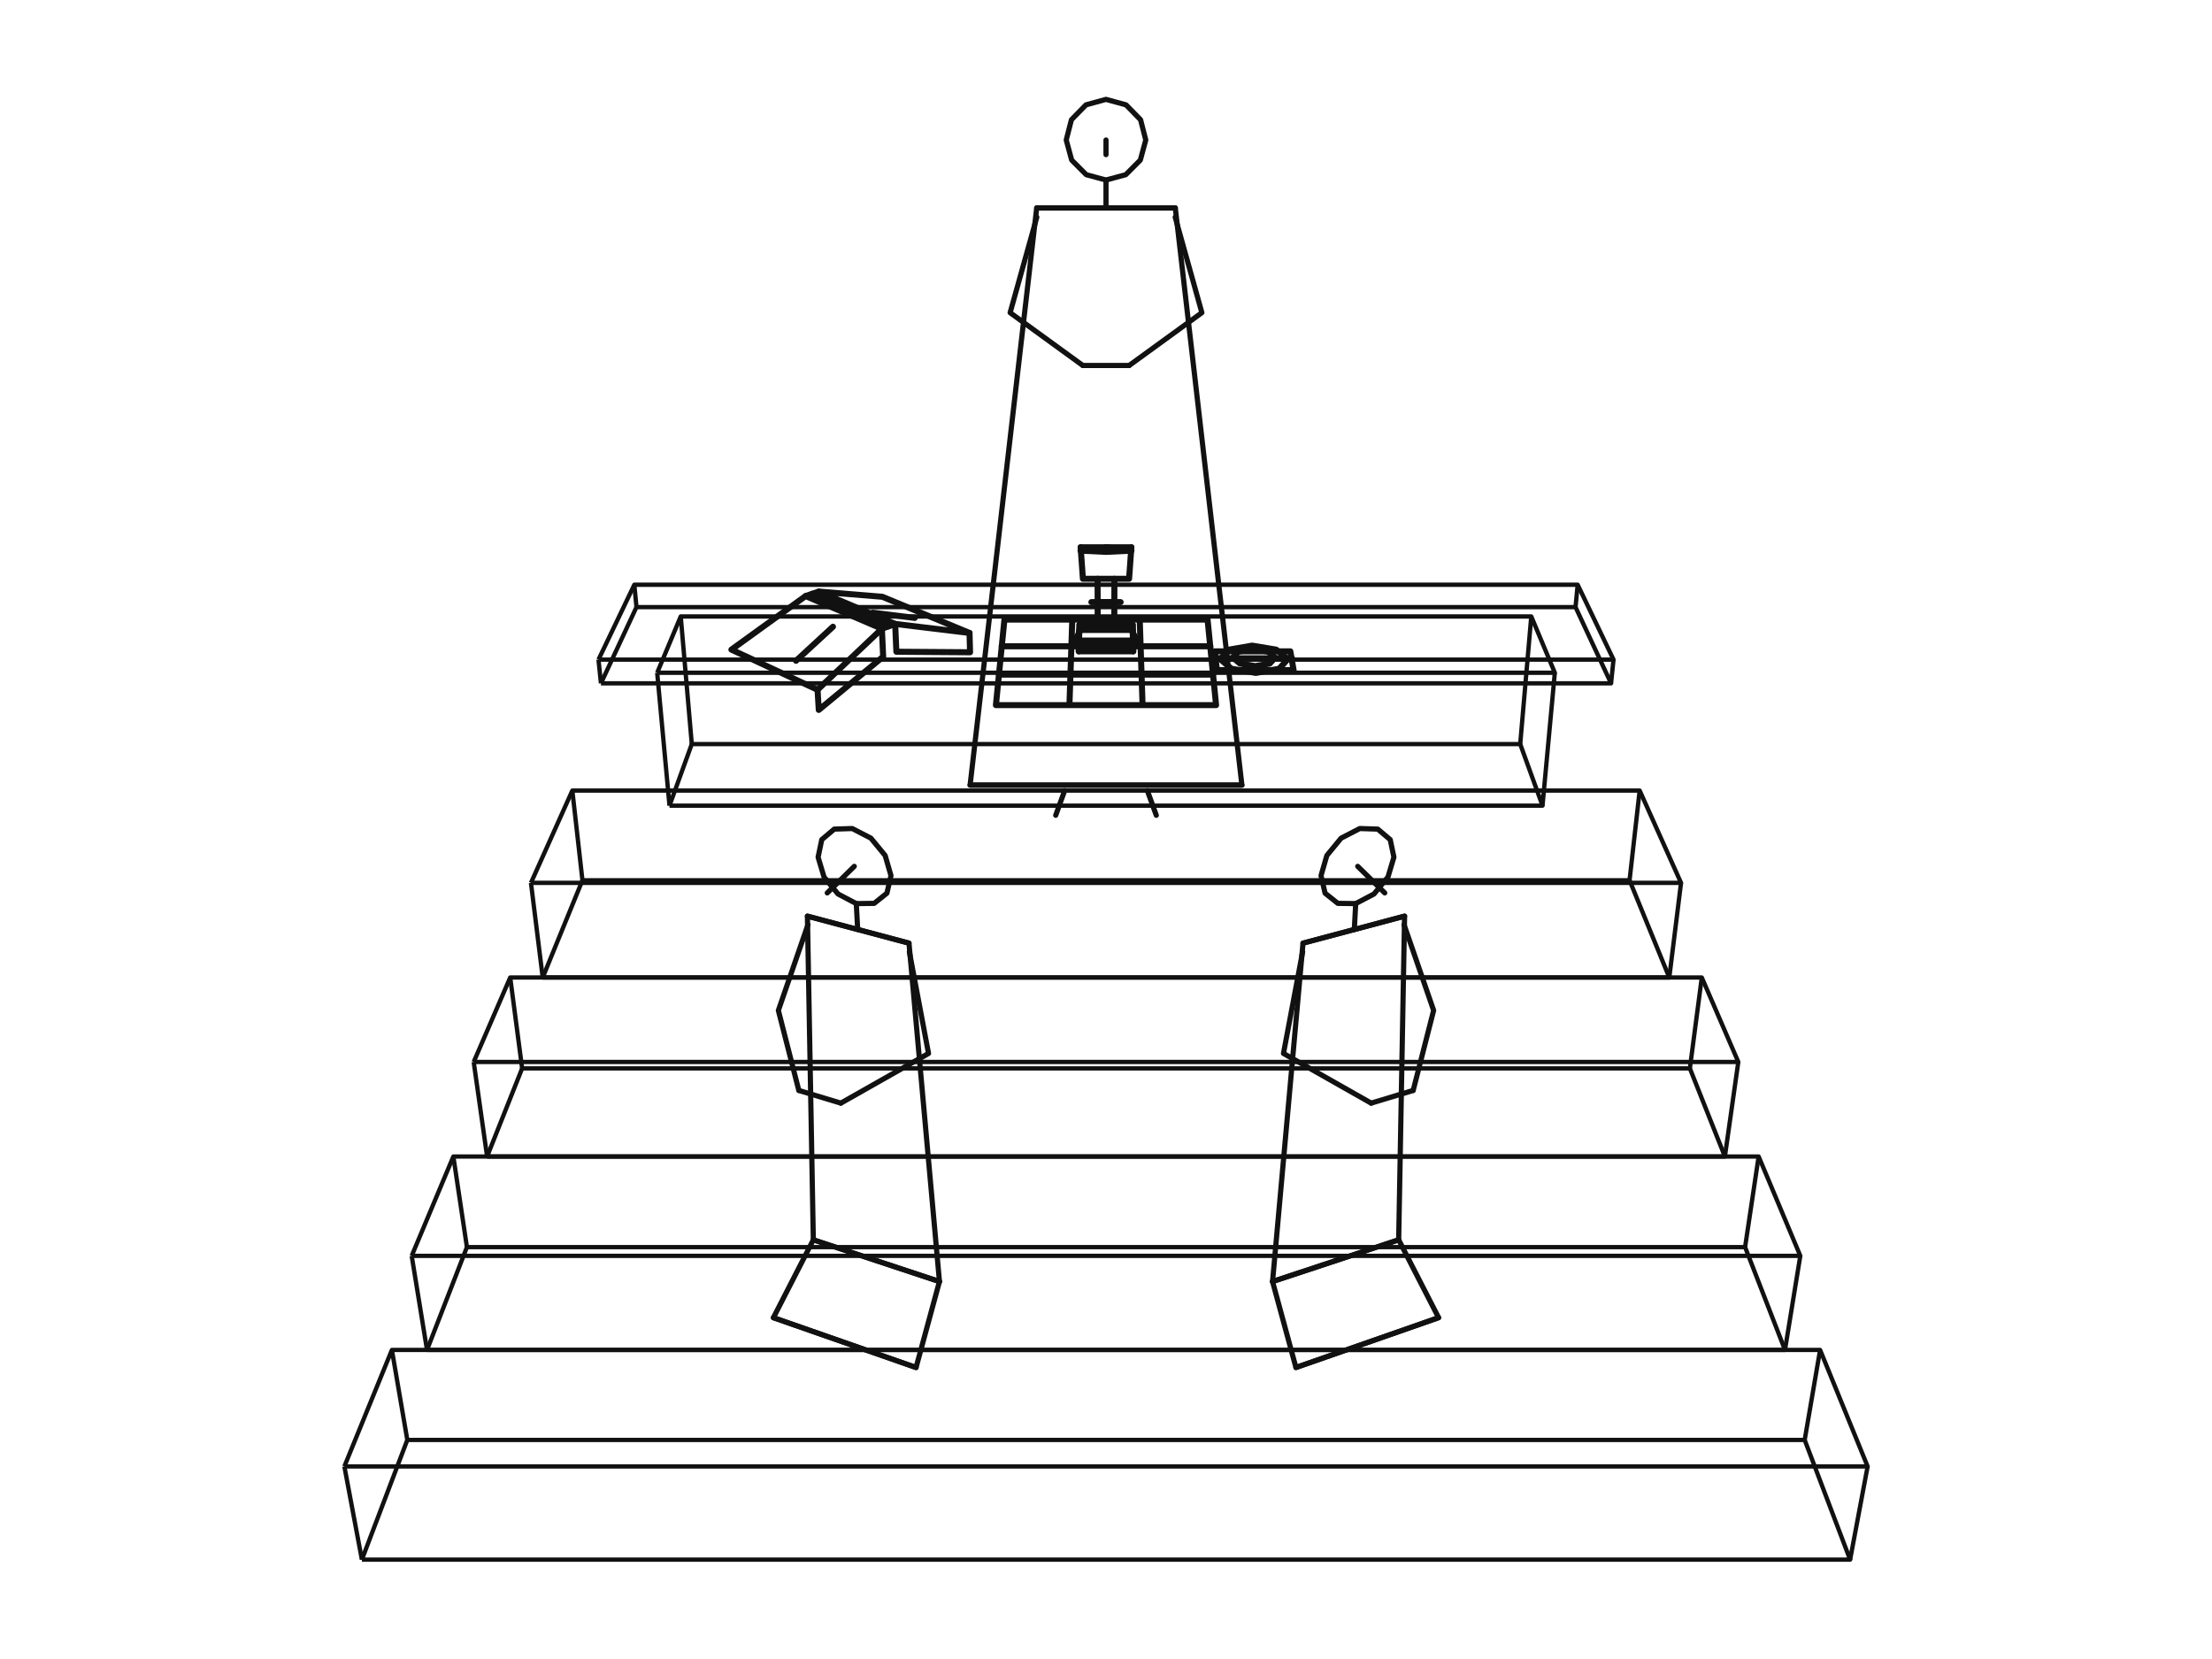
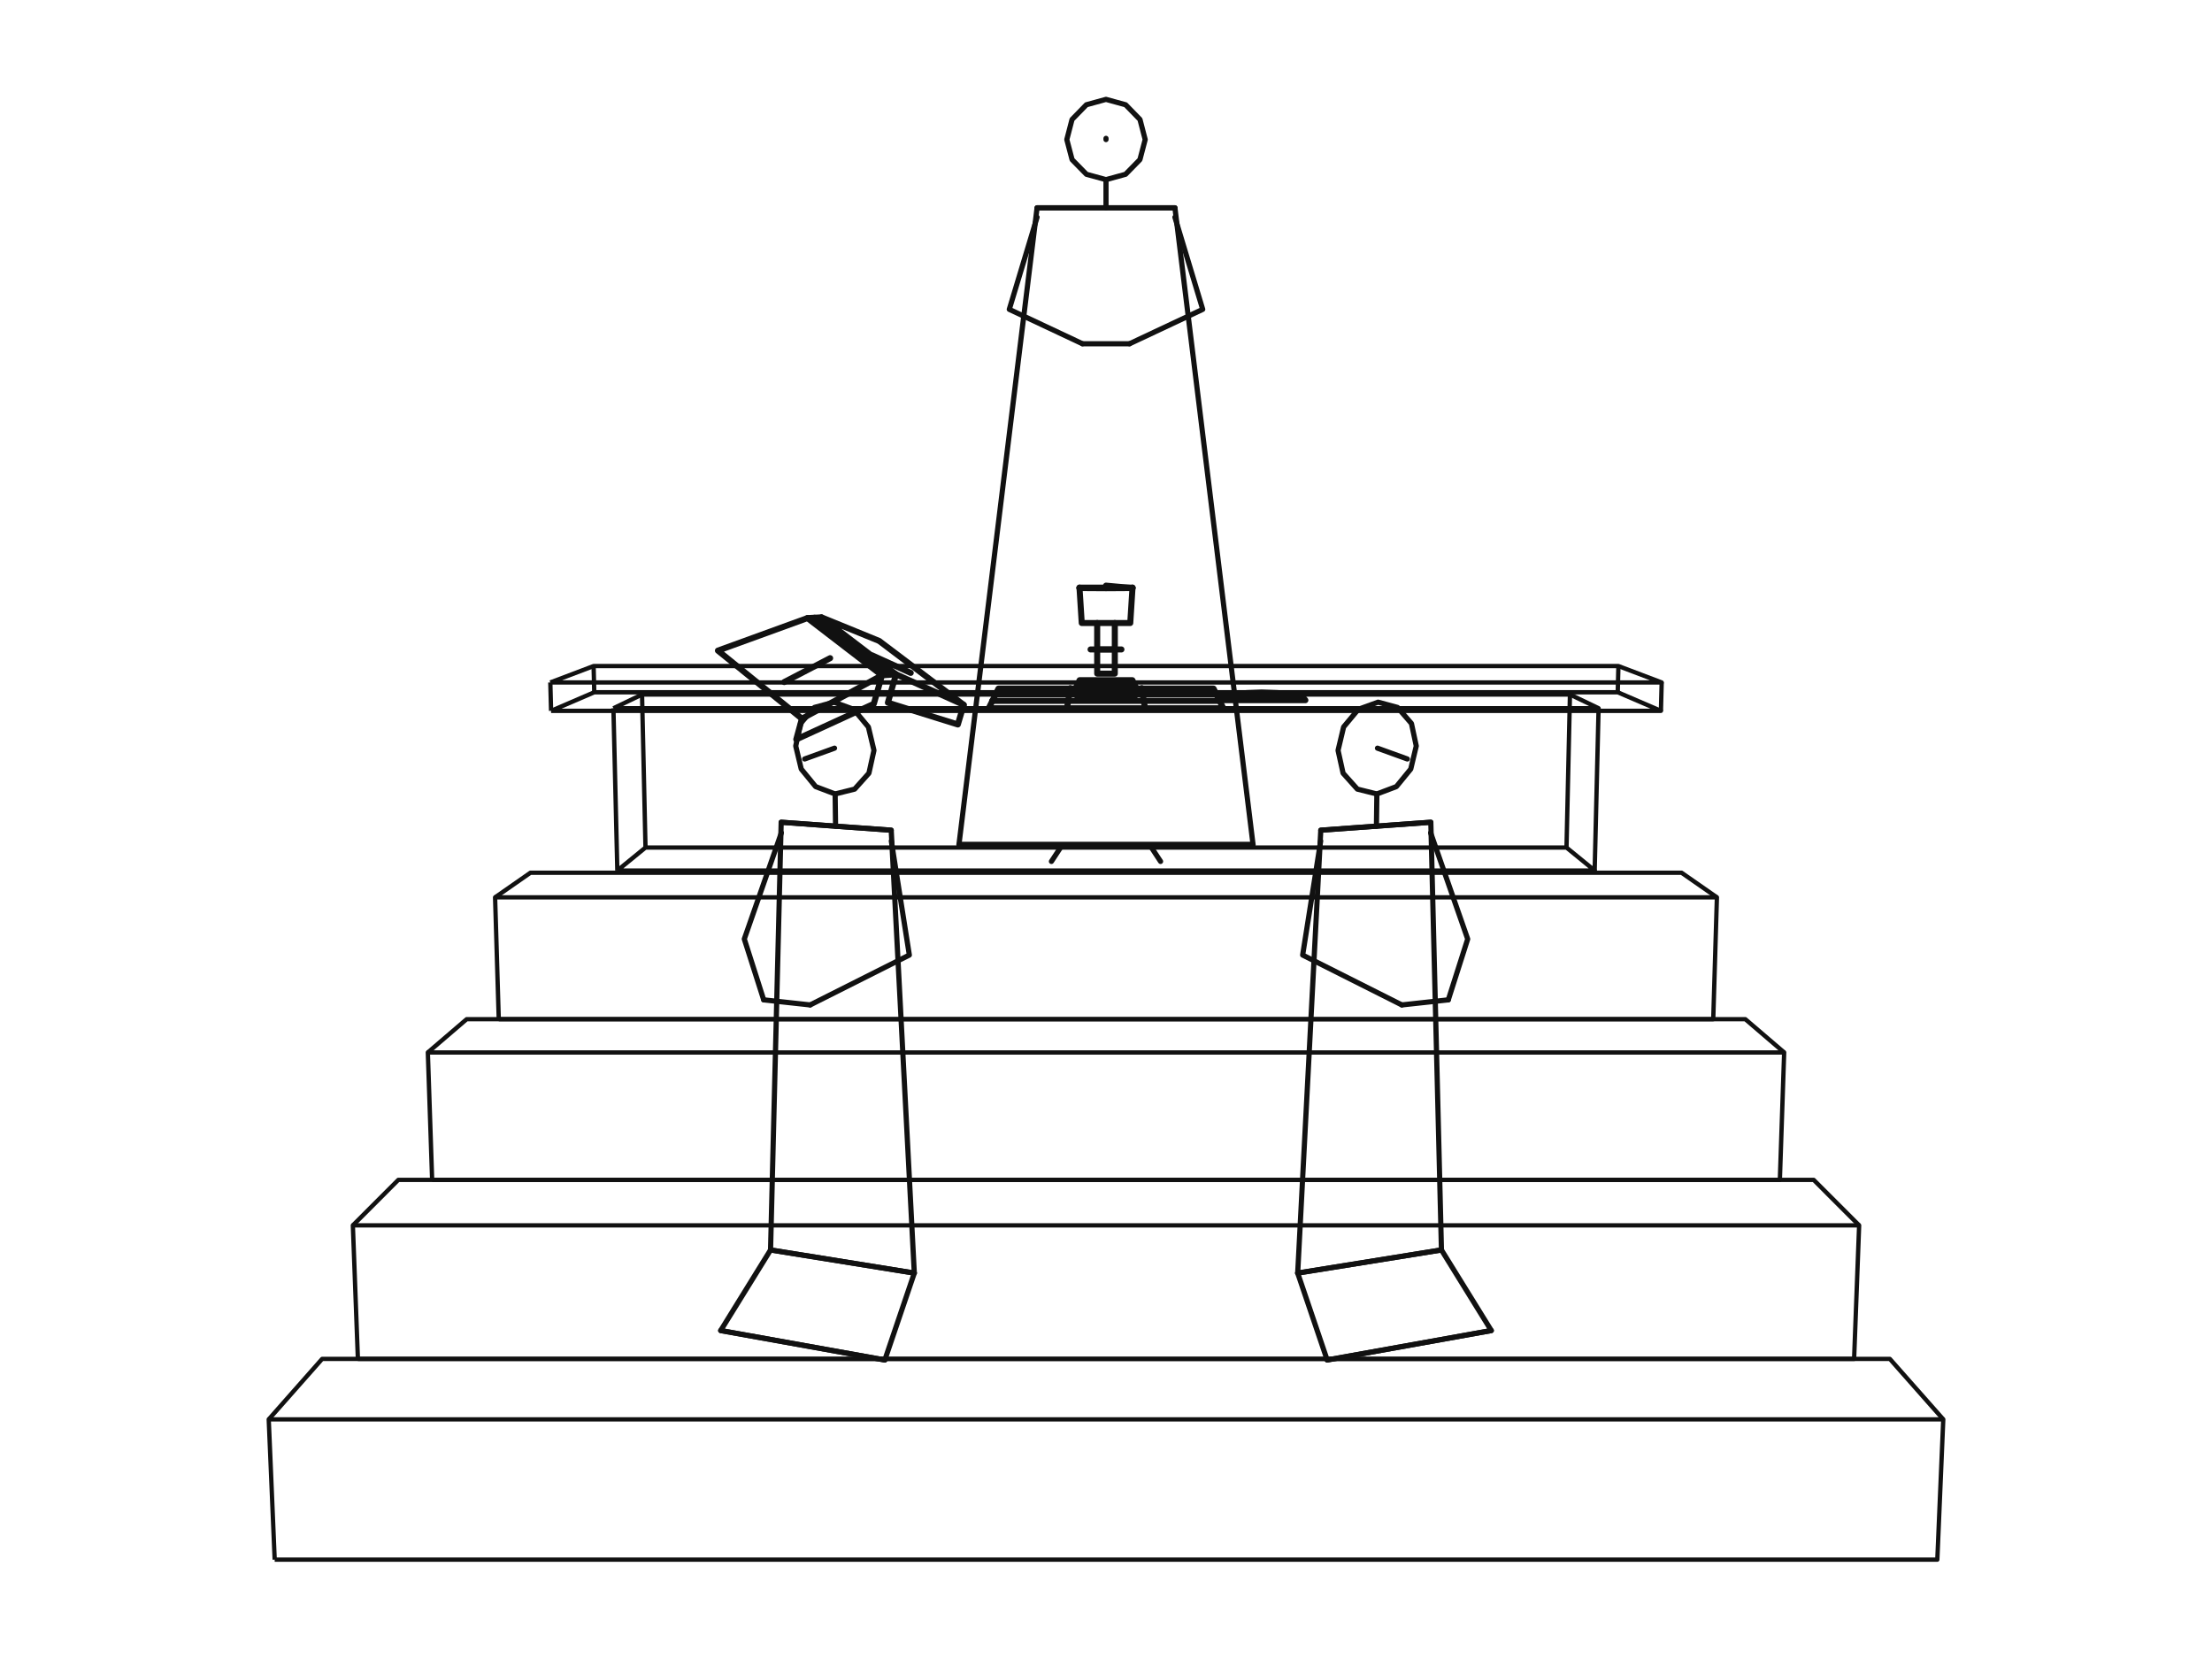
<svg xmlns="http://www.w3.org/2000/svg" width="1024" height="768" viewBox="0 0 1024 768">
  <rect width="100%" height="100%" fill="#ffffff" />
  <style>svg{background:#fff}.g{fill:none;stroke:#111;stroke-width:2.8;stroke-linejoin:round;stroke-linecap:round}.arch{fill:none;stroke:#111;stroke-width:2.0;stroke-linejoin:round}.fig{fill:none;stroke:#111;stroke-width:2.4;stroke-linejoin:round;stroke-linecap:round}</style>
  <g transform="translate(0,0)">
-     <path class="arch" d="M703.75,344.45 L708.87,285.38" />
-     <path class="arch" d="M320.25,344.45 L315.13,285.38" />
-     <path class="arch" d="M729.36,281.06 L730.35,270.69" />
-     <path class="arch" d="M294.64,281.06 L293.65,270.69" />
-     <path class="arch" d="M754.37,407.52 L759.05,365.98" />
-     <path class="arch" d="M269.63,407.52 L264.95,365.98" />
-     <path class="arch" d="M309.93,372.96 L714.07,372.96 L703.75,344.45 L320.25,344.45 L309.93,372.96" />
-     <path class="g" d="M524.35,291.63 L524.36,289.18" />
-     <path class="fig" d="M449.09,363.45 L574.91,363.45" />
-     <path class="g" d="M497.60,296.53 L500.46,291.22 L523.54,291.22 L526.40,296.53 L497.60,296.53" />
-     <path class="g" d="M499.39,301.52 L524.61,301.52 L524.35,291.63 L499.65,291.63 L499.39,301.52" />
-     <path class="g" d="M499.38,299.03 L524.62,299.03 L524.36,289.18 L499.64,289.18 L499.38,299.03" />
-     <path class="fig" d="M492.85,366.04 L488.72,377.42" />
-     <path class="fig" d="M531.15,366.04 L535.28,377.42" />
-     <path class="g" d="M508.13,278.74 L508.15,288.56 L515.85,288.56 L515.87,278.74" />
-     <path class="g" d="M463.73,299.18 L560.27,299.18" />
-     <path class="g" d="M505.23,278.74 L518.77,278.74" />
-     <path class="arch" d="M304.23,311.43 L719.77,311.43 L708.87,285.38 L315.13,285.38 L304.23,311.43" />
-     <path class="g" d="M508.11,267.93 L508.13,278.74 L515.87,278.74 L515.89,267.93" />
-     <path class="arch" d="M278.20,316.33 L745.80,316.33 L729.36,281.06 L294.64,281.06 L278.20,316.33" />
-     <path class="g" d="M499.39,301.52 L499.38,299.03" />
-     <path class="g" d="M524.61,301.52 L524.62,299.03" />
-     <path class="g" d="M448.82,293.01 L414.40,288.84 L379.06,273.85 L408.48,276.27 L448.82,293.01" />
-     <path class="g" d="M372.94,275.93 L379.06,273.85" />
-     <path class="g" d="M423.46,286.04 L403.98,283.62" />
-     <path class="arch" d="M251.24,452.52 L772.76,452.52 L754.37,407.52 L269.63,407.52 L251.24,452.52" />
-     <path class="arch" d="M277.06,305.35 L746.94,305.35 L730.35,270.69 L293.65,270.69 L277.06,305.35" />
-     <path class="g" d="M500.26,253.35 L501.31,267.93 L522.69,267.93 L523.74,253.35" />
-     <path class="arch" d="M309.93,372.96 L304.23,311.43" />
-     <path class="arch" d="M714.07,372.96 L719.77,311.43" />
-     <path class="g" d="M500.26,253.35 L523.74,253.35" />
-     <path class="g" d="M495.08,326.24 L496.39,286.66" />
-     <path class="g" d="M528.92,326.24 L527.61,286.66" />
-     <path class="g" d="M562.89,304.76 L598.13,304.76" />
-     <path class="g" d="M581.08,308.37 L587.80,307.17 L590.31,304.40 L586.95,301.65 L579.97,300.49 L573.32,301.65 L570.73,304.40 L574.02,307.17 L581.08,308.37" />
-     <path class="g" d="M581.39,311.51 L592.18,309.58 L596.15,305.12 L590.75,300.73 L579.63,298.88 L569.02,300.73 L564.84,305.12 L570.06,309.58 L581.39,311.51" />
-     <path class="g" d="M563.32,310.22 L598.85,310.22 L597.33,301.52 L562.42,301.52 L563.32,310.22" />
-     <path class="g" d="M500.22,254.91 L512.00,255.48 L523.78,254.91 L512.00,253.29" />
-     <path class="g" d="M448.82,293.01 L449.07,301.95 L414.96,301.71 L414.40,288.84" />
-     <path class="g" d="M461.04,326.42 L562.96,326.42 L559.02,286.83 L464.98,286.83 L461.04,326.42" />
-     <path class="g" d="M411.33,289.95 L376.00,274.89" />
-     <path class="g" d="M462.42,312.30 L561.58,312.30" />
-     <path class="arch" d="M782.29,494.59 L787.81,452.52" />
-     <path class="arch" d="M241.71,494.59 L236.19,452.52" />
-     <path class="arch" d="M245.80,408.70 L778.20,408.70 L759.05,365.98 L264.95,365.98 L245.80,408.70" />
-     <path class="g" d="M368.50,305.90 L385.60,290.13" />
-     <path class="arch" d="M278.20,316.33 L277.06,305.35" />
-     <path class="arch" d="M745.80,316.33 L746.94,305.35" />
-     <path class="g" d="M408.25,291.06 L414.40,288.84" />
-     <path class="g" d="M378.47,319.32 L408.25,291.06 L372.94,275.93 L338.59,300.73 L378.47,319.32" />
-     <path class="arch" d="M251.24,452.52 L245.80,408.70" />
-     <path class="arch" d="M772.76,452.52 L778.20,408.70" />
-     <path class="g" d="M378.47,319.32 L379.03,328.64 L408.84,303.98 L408.25,291.06" />
-     <path class="arch" d="M225.50,535.38 L798.50,535.38 L782.29,494.59 L241.71,494.59 L225.50,535.38" />
-     <path class="fig" d="M479.92,96.25 L449.09,363.45 L574.91,363.45 L544.08,96.25 L479.92,96.25" />
-     <path class="arch" d="M807.85,577.33 L814.13,535.38" />
-     <path class="arch" d="M216.15,577.33 L209.87,535.38" />
-     <path class="arch" d="M219.29,491.61 L804.71,491.61 L787.81,452.52 L236.19,452.52 L219.29,491.61" />
-     <path class="arch" d="M225.50,535.38 L219.29,491.61" />
-     <path class="arch" d="M798.50,535.38 L804.71,491.61" />
-     <path class="arch" d="M197.68,624.93 L826.32,624.93 L807.85,577.33 L216.15,577.33 L197.68,624.93" />
-     <path class="fig" d="M479.97,100.53 L467.62,144.75 L501.27,169.19" />
-     <path class="fig" d="M544.03,100.53 L556.38,144.75 L522.73,169.19" />
-     <path class="fig" d="M589.10,593.26 L647.49,573.95" />
-     <path class="fig" d="M376.51,573.95 L434.90,593.26" />
-     <path class="fig" d="M479.92,96.25 L544.08,96.25" />
-     <path class="arch" d="M835.44,666.60 L842.58,624.93" />
-     <path class="arch" d="M188.56,666.60 L181.42,624.93" />
-     <path class="fig" d="M512.00,96.25 L512.00,83.34" />
-     <path class="fig" d="M589.10,593.26 L599.93,633.06 L665.97,609.99 L647.49,573.95" />
-     <path class="fig" d="M376.51,573.95 L358.03,609.99 L424.07,633.06 L434.90,593.26" />
-     <path class="fig" d="M501.27,169.19 L522.73,169.19" />
-     <path class="fig" d="M599.93,633.06 L665.97,609.99" />
-     <path class="fig" d="M358.03,609.99 L424.07,633.06" />
-     <path class="arch" d="M190.59,581.37 L833.41,581.37 L814.13,535.38 L209.87,535.38 L190.59,581.37" />
-     <path class="fig" d="M530.41,64.81 L528.01,55.44 L521.27,48.54 L512.00,46.00 L502.73,48.54 L495.99,55.44 L493.59,64.81 L496.11,74.11 L502.85,80.87 L512.00,83.34 L521.15,80.87 L527.89,74.11 L530.41,64.81" />
-     <path class="fig" d="M512.00,64.81 L512.00,71.58" />
-     <path class="arch" d="M197.68,624.93 L190.59,581.37" />
-     <path class="arch" d="M826.32,624.93 L833.41,581.37" />
-     <path class="arch" d="M167.53,722.00 L856.47,722.00 L835.44,666.60 L188.56,666.60 L167.53,722.00" />
-     <path class="fig" d="M373.78,424.11 L376.51,573.95 L434.90,593.26 L420.80,436.61 L373.78,424.11" />
-     <path class="fig" d="M603.20,436.61 L589.10,593.26 L647.49,573.95 L650.22,424.11 L603.20,436.61" />
-     <path class="arch" d="M159.42,678.86 L864.58,678.86 L842.58,624.93 L181.42,624.93 L159.42,678.86" />
-     <path class="fig" d="M649.97,428.06 L663.67,467.76 L654.20,504.80" />
-     <path class="fig" d="M374.03,428.06 L360.33,467.76 L369.80,504.80" />
-     <path class="arch" d="M167.53,722.00 L159.42,678.86" />
-     <path class="arch" d="M856.47,722.00 L864.58,678.86" />
-     <path class="fig" d="M603.20,436.61 L650.22,424.11" />
-     <path class="fig" d="M373.78,424.11 L420.80,436.61" />
-     <path class="fig" d="M634.75,510.67 L654.20,504.80" />
-     <path class="fig" d="M369.80,504.80 L389.25,510.67" />
-     <path class="fig" d="M626.95,430.30 L627.60,418.30" />
-     <path class="fig" d="M397.05,430.30 L396.40,418.30" />
-     <path class="fig" d="M603.03,440.61 L594.16,487.67 L634.75,510.67" />
-     <path class="fig" d="M420.97,440.61 L429.84,487.67 L389.25,510.67" />
-     <path class="fig" d="M645.28,396.82 L643.58,388.70 L637.81,383.82 L629.48,383.55 L620.83,388.02 L614.24,396.03 L611.54,405.37 L613.42,413.48 L619.31,418.19 L627.60,418.30 L636.07,413.84 L642.53,406.00 L645.28,396.82" />
-     <path class="fig" d="M412.46,405.37 L409.76,396.03 L403.17,388.02 L394.52,383.55 L386.19,383.82 L380.42,388.70 L378.72,396.82 L381.47,406.00 L387.93,413.84 L396.40,418.30 L404.69,418.19 L410.58,413.48 L412.46,405.37" />
-     <path class="fig" d="M628.53,401.06 L641.04,413.36" />
-     <path class="fig" d="M395.47,401.06 L382.96,413.36" />
+     <path class="g" d="M525.08,319.87 L525.09,317.05" />
+     <path class="arch" d="M748.90,320.47 L749.21,308.34" />
+     <path class="arch" d="M275.10,320.47 L274.79,308.34" />
+     <path class="g" d="M496.74,320.99 L499.78,314.89 L524.22,314.89 L527.26,320.99 L496.74,320.99" />
+     <path class="arch" d="M725.18,392.36 L726.78,321.51" />
+     <path class="arch" d="M298.82,392.36 L297.22,321.51" />
+     <path class="g" d="M507.92,300.65 L507.93,311.85 L516.07,311.85 L516.08,300.65" />
+     <path class="g" d="M504.86,300.65 L519.14,300.65" />
+     <path class="g" d="M498.62,322.13 L525.38,322.13 L525.08,319.87 L498.92,319.87 L498.62,322.13" />
+     <path class="g" d="M498.62,319.26 L525.38,319.26 L525.09,317.05 L498.91,317.05 L498.62,319.26" />
+     <path class="g" d="M507.92,288.41 L507.92,300.65 L516.08,300.65 L516.08,288.41" />
+     <path class="g" d="M499.73,272.03 L500.77,288.41 L523.23,288.41 L524.27,272.03" />
+     <path class="g" d="M499.73,272.03 L524.27,272.03" />
+     <path class="g" d="M460.80,321.43 L563.20,321.43" />
+     <path class="g" d="M499.68,272.23 L512.00,272.31 L524.32,272.23 L512.00,271.11" />
+     <path class="g" d="M498.62,322.13 L498.62,319.26" />
+     <path class="g" d="M525.38,322.13 L525.38,319.26" />
+     <path class="g" d="M446.14,326.30 L414.79,312.15 L380.30,285.80 L406.98,296.70 L446.14,326.30" />
+     <path class="g" d="M421.60,311.50 L403.83,303.42" />
+     <path class="fig" d="M443.93,390.98 L580.07,390.98" />
+     <path class="g" d="M373.79,286.13 L380.30,285.80" />
+     <path class="g" d="M493.97,327.65 L495.47,318.57" />
+     <path class="g" d="M530.03,327.65 L528.53,318.57" />
+     <path class="g" d="M566.02,321.88 L603.42,321.88" />
+     <path class="g" d="M585.36,322.37 L592.49,322.09 L595.12,321.46 L591.52,320.84 L584.10,320.58 L577.06,320.84 L574.34,321.46 L577.85,322.09 L585.36,322.37" />
+     <path class="g" d="M585.74,323.76 L597.18,323.31 L601.34,322.29 L595.54,321.29 L583.72,320.87 L572.50,321.29 L568.10,322.29 L573.68,323.31 L585.74,323.76" />
+     <path class="g" d="M566.54,324.13 L604.29,324.13 L602.55,322.13 L565.50,322.13 L566.54,324.13" />
+     <path class="g" d="M446.14,326.30 L443.41,335.38 L411.03,325.30 L414.79,312.15" />
+     <path class="fig" d="M491.27,391.87 L486.74,398.78" />
+     <path class="fig" d="M532.73,391.87 L537.26,398.78" />
+     <path class="g" d="M457.71,327.87 L566.29,327.87 L561.78,318.77 L462.22,318.77 L457.71,327.87" />
+     <path class="g" d="M411.54,312.39 L377.05,285.97" />
+     <path class="fig" d="M480.09,96.20 L443.93,390.98 L580.07,390.98 L543.91,96.20 L480.09,96.20" />
+     <path class="arch" d="M285.78,403.00 L738.22,403.00 L725.18,392.36 L298.82,392.36 L285.78,403.00" />
+     <path class="g" d="M459.30,324.44 L564.70,324.44" />
+     <path class="arch" d="M283.97,327.87 L740.03,327.87 L726.78,321.51 L297.22,321.51 L283.97,327.87" />
+     <path class="arch" d="M255.11,329.07 L768.89,329.07 L748.90,320.47 L275.10,320.47 L255.11,329.07" />
+     <path class="g" d="M363.05,315.74 L384.29,304.69" />
+     <path class="arch" d="M254.76,315.93 L769.24,315.93 L749.21,308.34 L274.79,308.34 L254.76,315.93" />
+     <path class="fig" d="M480.09,96.20 L543.91,96.20" />
+     <path class="g" d="M408.27,312.63 L414.79,312.15" />
+     <path class="fig" d="M512.00,96.20 L512.00,83.16" />
+     <path class="fig" d="M530.14,64.61 L527.73,55.32 L521.09,48.50 L512.00,46.00 L502.91,48.50 L496.27,55.32 L493.86,64.61 L496.30,73.90 L502.94,80.68 L512.00,83.16 L521.06,80.68 L527.70,73.90 L530.14,64.61" />
+     <path class="g" d="M371.23,332.70 L408.27,312.63 L373.79,286.13 L332.35,301.19 L371.23,332.70" />
+     <path class="fig" d="M480.10,100.55 L467.23,143.21 L501.11,159.14" />
+     <path class="fig" d="M543.90,100.55 L556.77,143.21 L522.89,159.14" />
+     <path class="g" d="M371.23,332.70 L368.62,342.29 L404.52,325.83 L408.27,312.63" />
+     <path class="fig" d="M512.00,64.61 L512.00,64.05" />
+     <path class="arch" d="M285.78,403.00 L283.97,327.87" />
+     <path class="arch" d="M738.22,403.00 L740.03,327.87" />
+     <path class="fig" d="M501.11,159.14 L522.89,159.14" />
+     <path class="arch" d="M255.11,329.07 L254.76,315.93" />
+     <path class="arch" d="M768.89,329.07 L769.24,315.93" />
+     <path class="arch" d="M229.19,415.41 L245.56,404.01 L778.44,404.01 L794.81,415.41" />
+     <path class="arch" d="M230.89,471.81 L793.11,471.81 L794.81,415.41 L229.19,415.41 L230.89,471.81" />
+     <path class="arch" d="M198.06,487.21 L216.04,471.81 L807.96,471.81 L825.94,487.21" />
+     <path class="arch" d="M200.05,546.20 L823.95,546.20 L825.94,487.21 L198.06,487.21 L200.05,546.20" />
+     <path class="fig" d="M600.74,589.34 L667.29,578.64" />
+     <path class="fig" d="M356.71,578.64 L423.26,589.34" />
+     <path class="fig" d="M361.63,380.64 L356.71,578.64 L423.26,589.34 L412.57,384.32 L361.63,380.64" />
+     <path class="fig" d="M600.74,589.34 L614.39,629.58 L690.37,615.95 L667.29,578.64" />
+     <path class="fig" d="M356.71,578.64 L333.63,615.95 L409.61,629.58 L423.26,589.34" />
+     <path class="arch" d="M163.35,567.26 L184.39,546.20 L839.61,546.20 L860.65,567.26" />
+     <path class="fig" d="M611.43,384.32 L600.74,589.34 L667.29,578.64 L662.37,380.64 L611.43,384.32" />
+     <path class="fig" d="M662.29,385.54 L679.44,434.70 L670.46,462.86" />
+     <path class="fig" d="M361.71,385.54 L344.56,434.70 L353.54,462.86" />
+     <path class="fig" d="M611.43,384.32 L662.37,380.64" />
+     <path class="fig" d="M361.63,380.64 L412.57,384.32" />
+     <path class="fig" d="M637.19,382.46 L637.39,367.55" />
+     <path class="fig" d="M386.81,382.46 L386.61,367.55" />
+     <path class="fig" d="M614.39,629.58 L690.37,615.95" />
+     <path class="fig" d="M333.63,615.95 L409.61,629.58" />
+     <path class="fig" d="M655.63,345.34 L653.40,334.91 L646.95,327.48 L637.95,325.06 L628.81,328.36 L622.00,336.54 L619.42,347.38 L621.75,357.93 L628.35,365.30 L637.39,367.55 L646.42,364.14 L653.08,356.01 L655.63,345.34" />
+     <path class="fig" d="M404.58,347.38 L402.00,336.54 L395.19,328.36 L386.05,325.06 L377.05,327.48 L370.60,334.91 L368.37,345.34 L370.92,356.01 L377.58,364.14 L386.61,367.55 L395.65,365.30 L402.25,357.93 L404.58,347.38" />
+     <path class="fig" d="M637.67,346.35 L651.49,351.35" />
+     <path class="fig" d="M386.33,346.35 L372.51,351.35" />
+     <path class="fig" d="M611.38,389.33 L603.04,442.12 L648.94,465.21" />
+     <path class="fig" d="M412.62,389.33 L420.96,442.12 L375.06,465.21" />
+     <path class="arch" d="M165.68,629.08 L858.32,629.08 L860.65,567.26 L163.35,567.26 L165.68,629.08" />
+     <path class="fig" d="M648.94,465.21 L670.46,462.86" />
+     <path class="fig" d="M353.54,462.86 L375.06,465.21" />
+     <path class="arch" d="M124.40,657.07 L149.13,629.08 L874.87,629.08 L899.60,657.07" />
+     <path class="arch" d="M127.16,722.00 L896.84,722.00 L899.60,657.07 L124.40,657.07 L127.16,722.00" />
  </g>
</svg>
